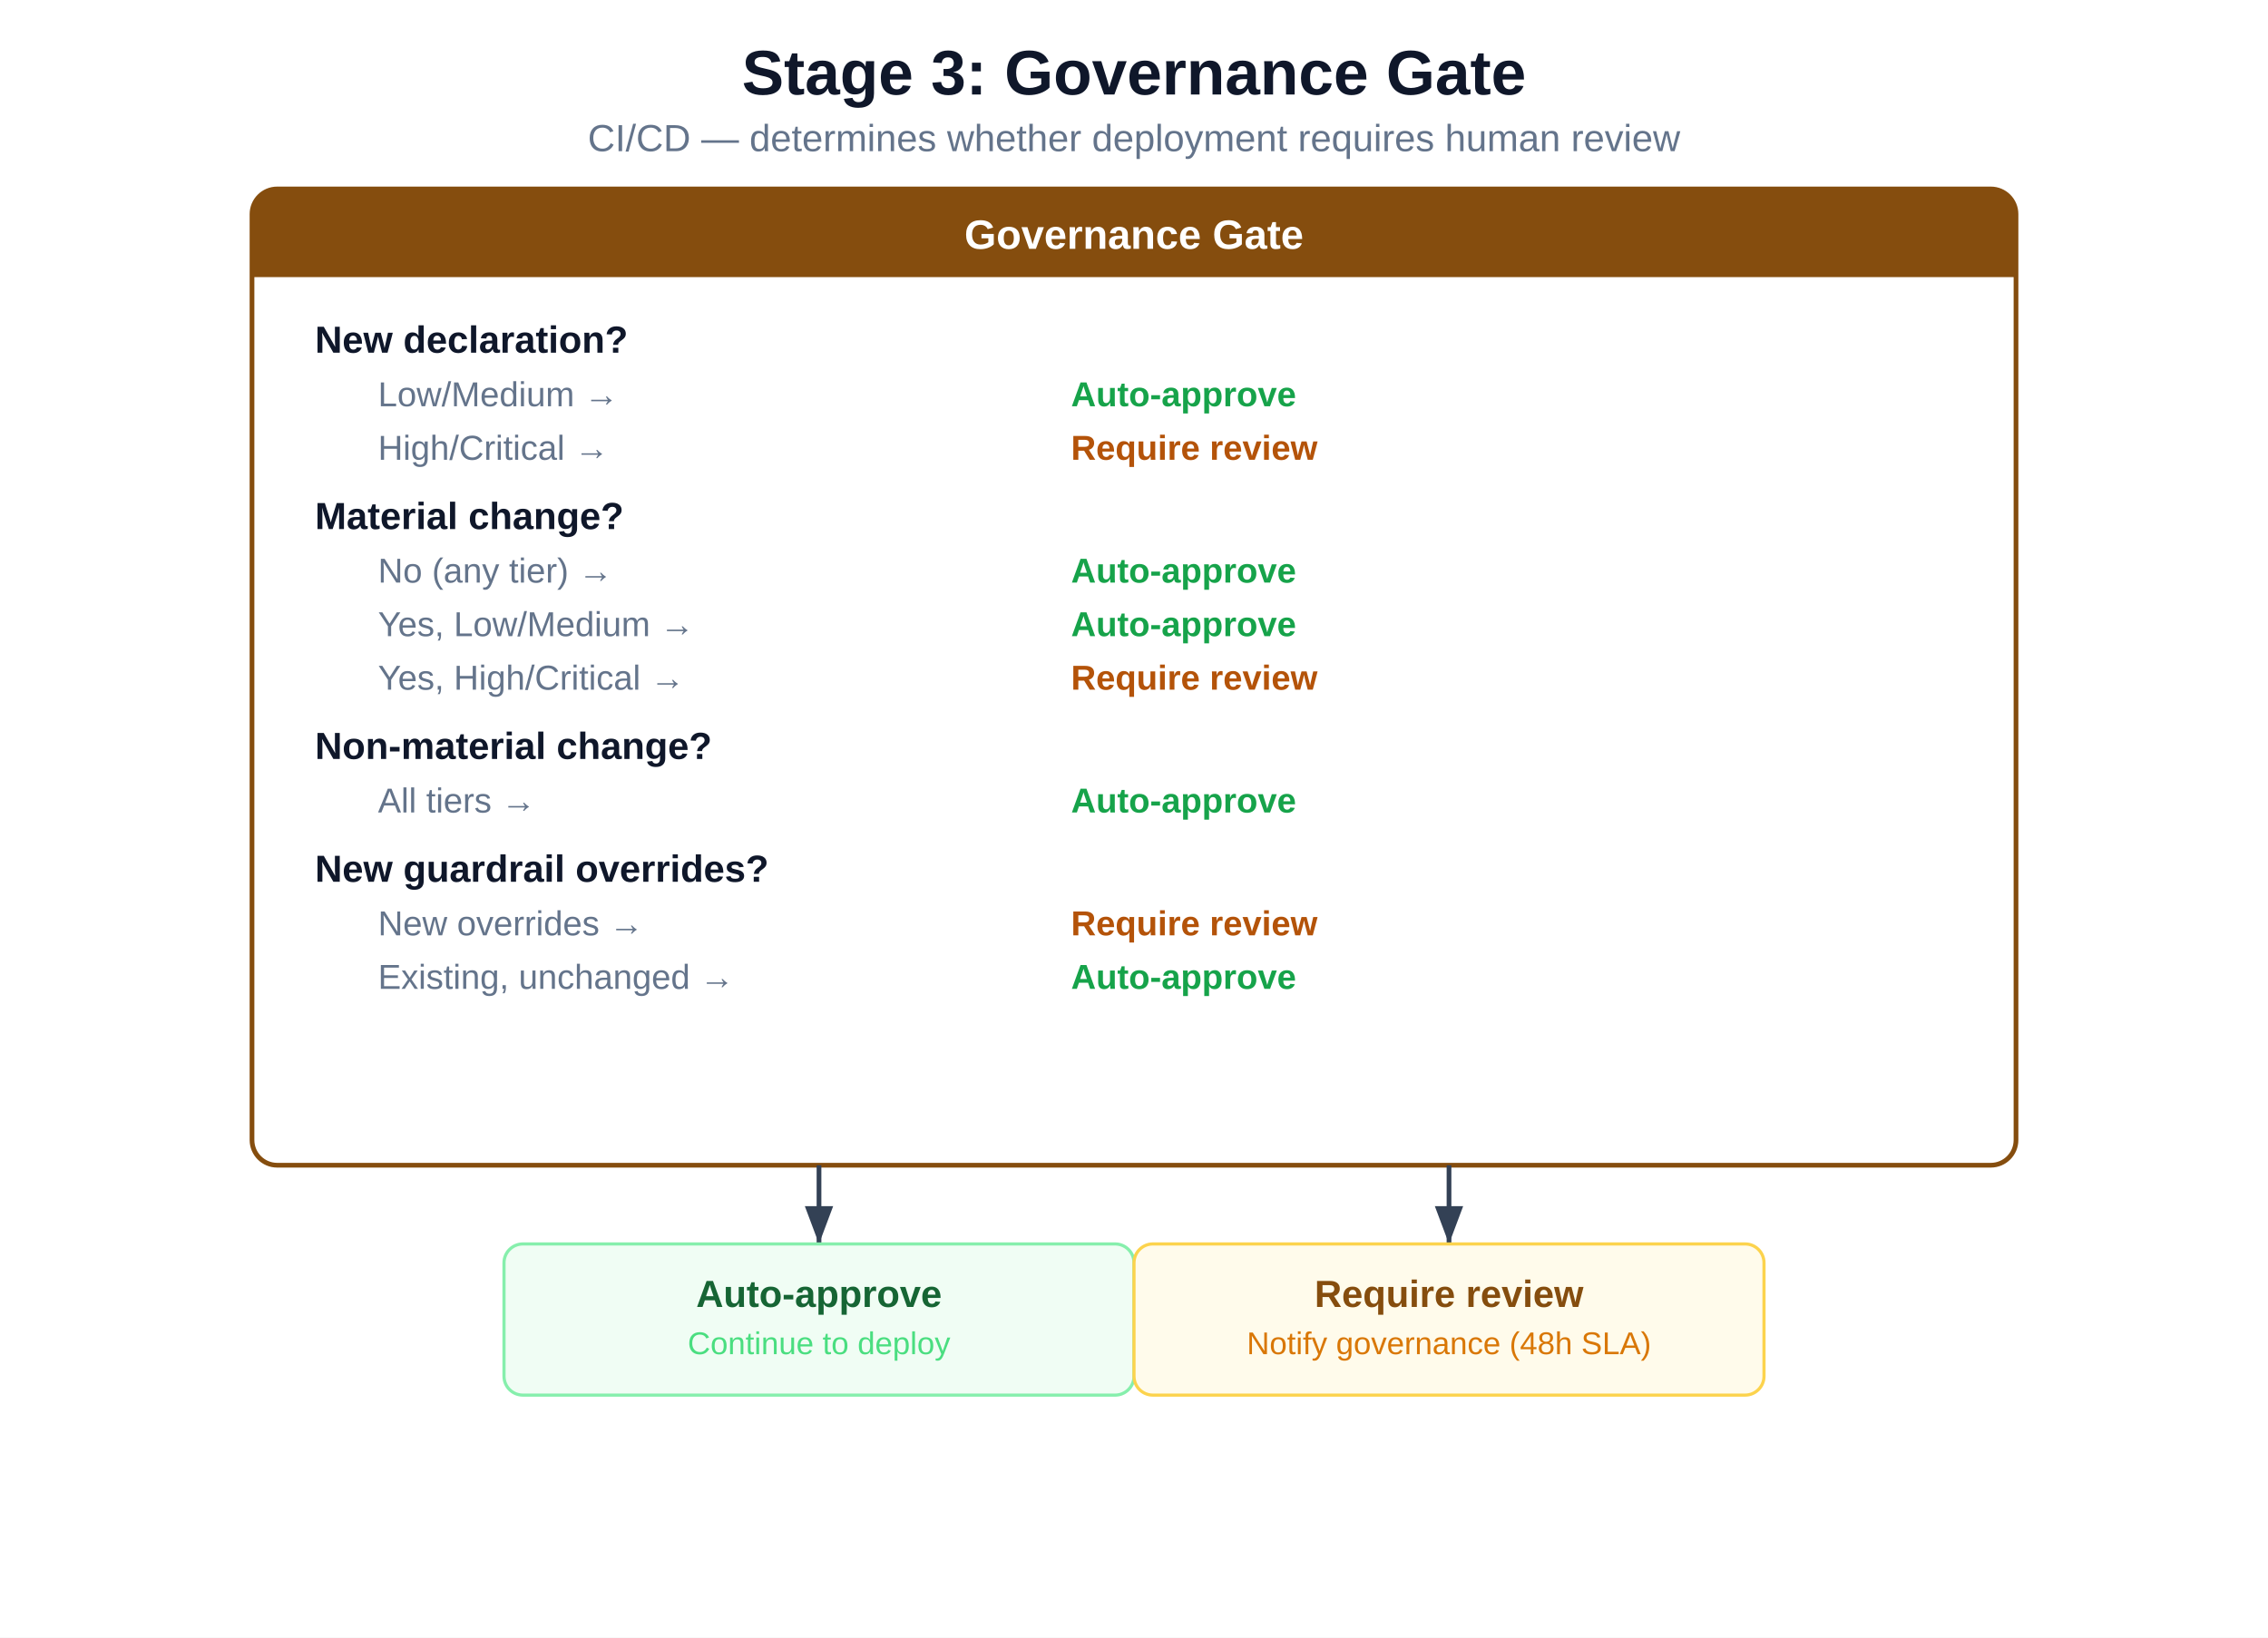
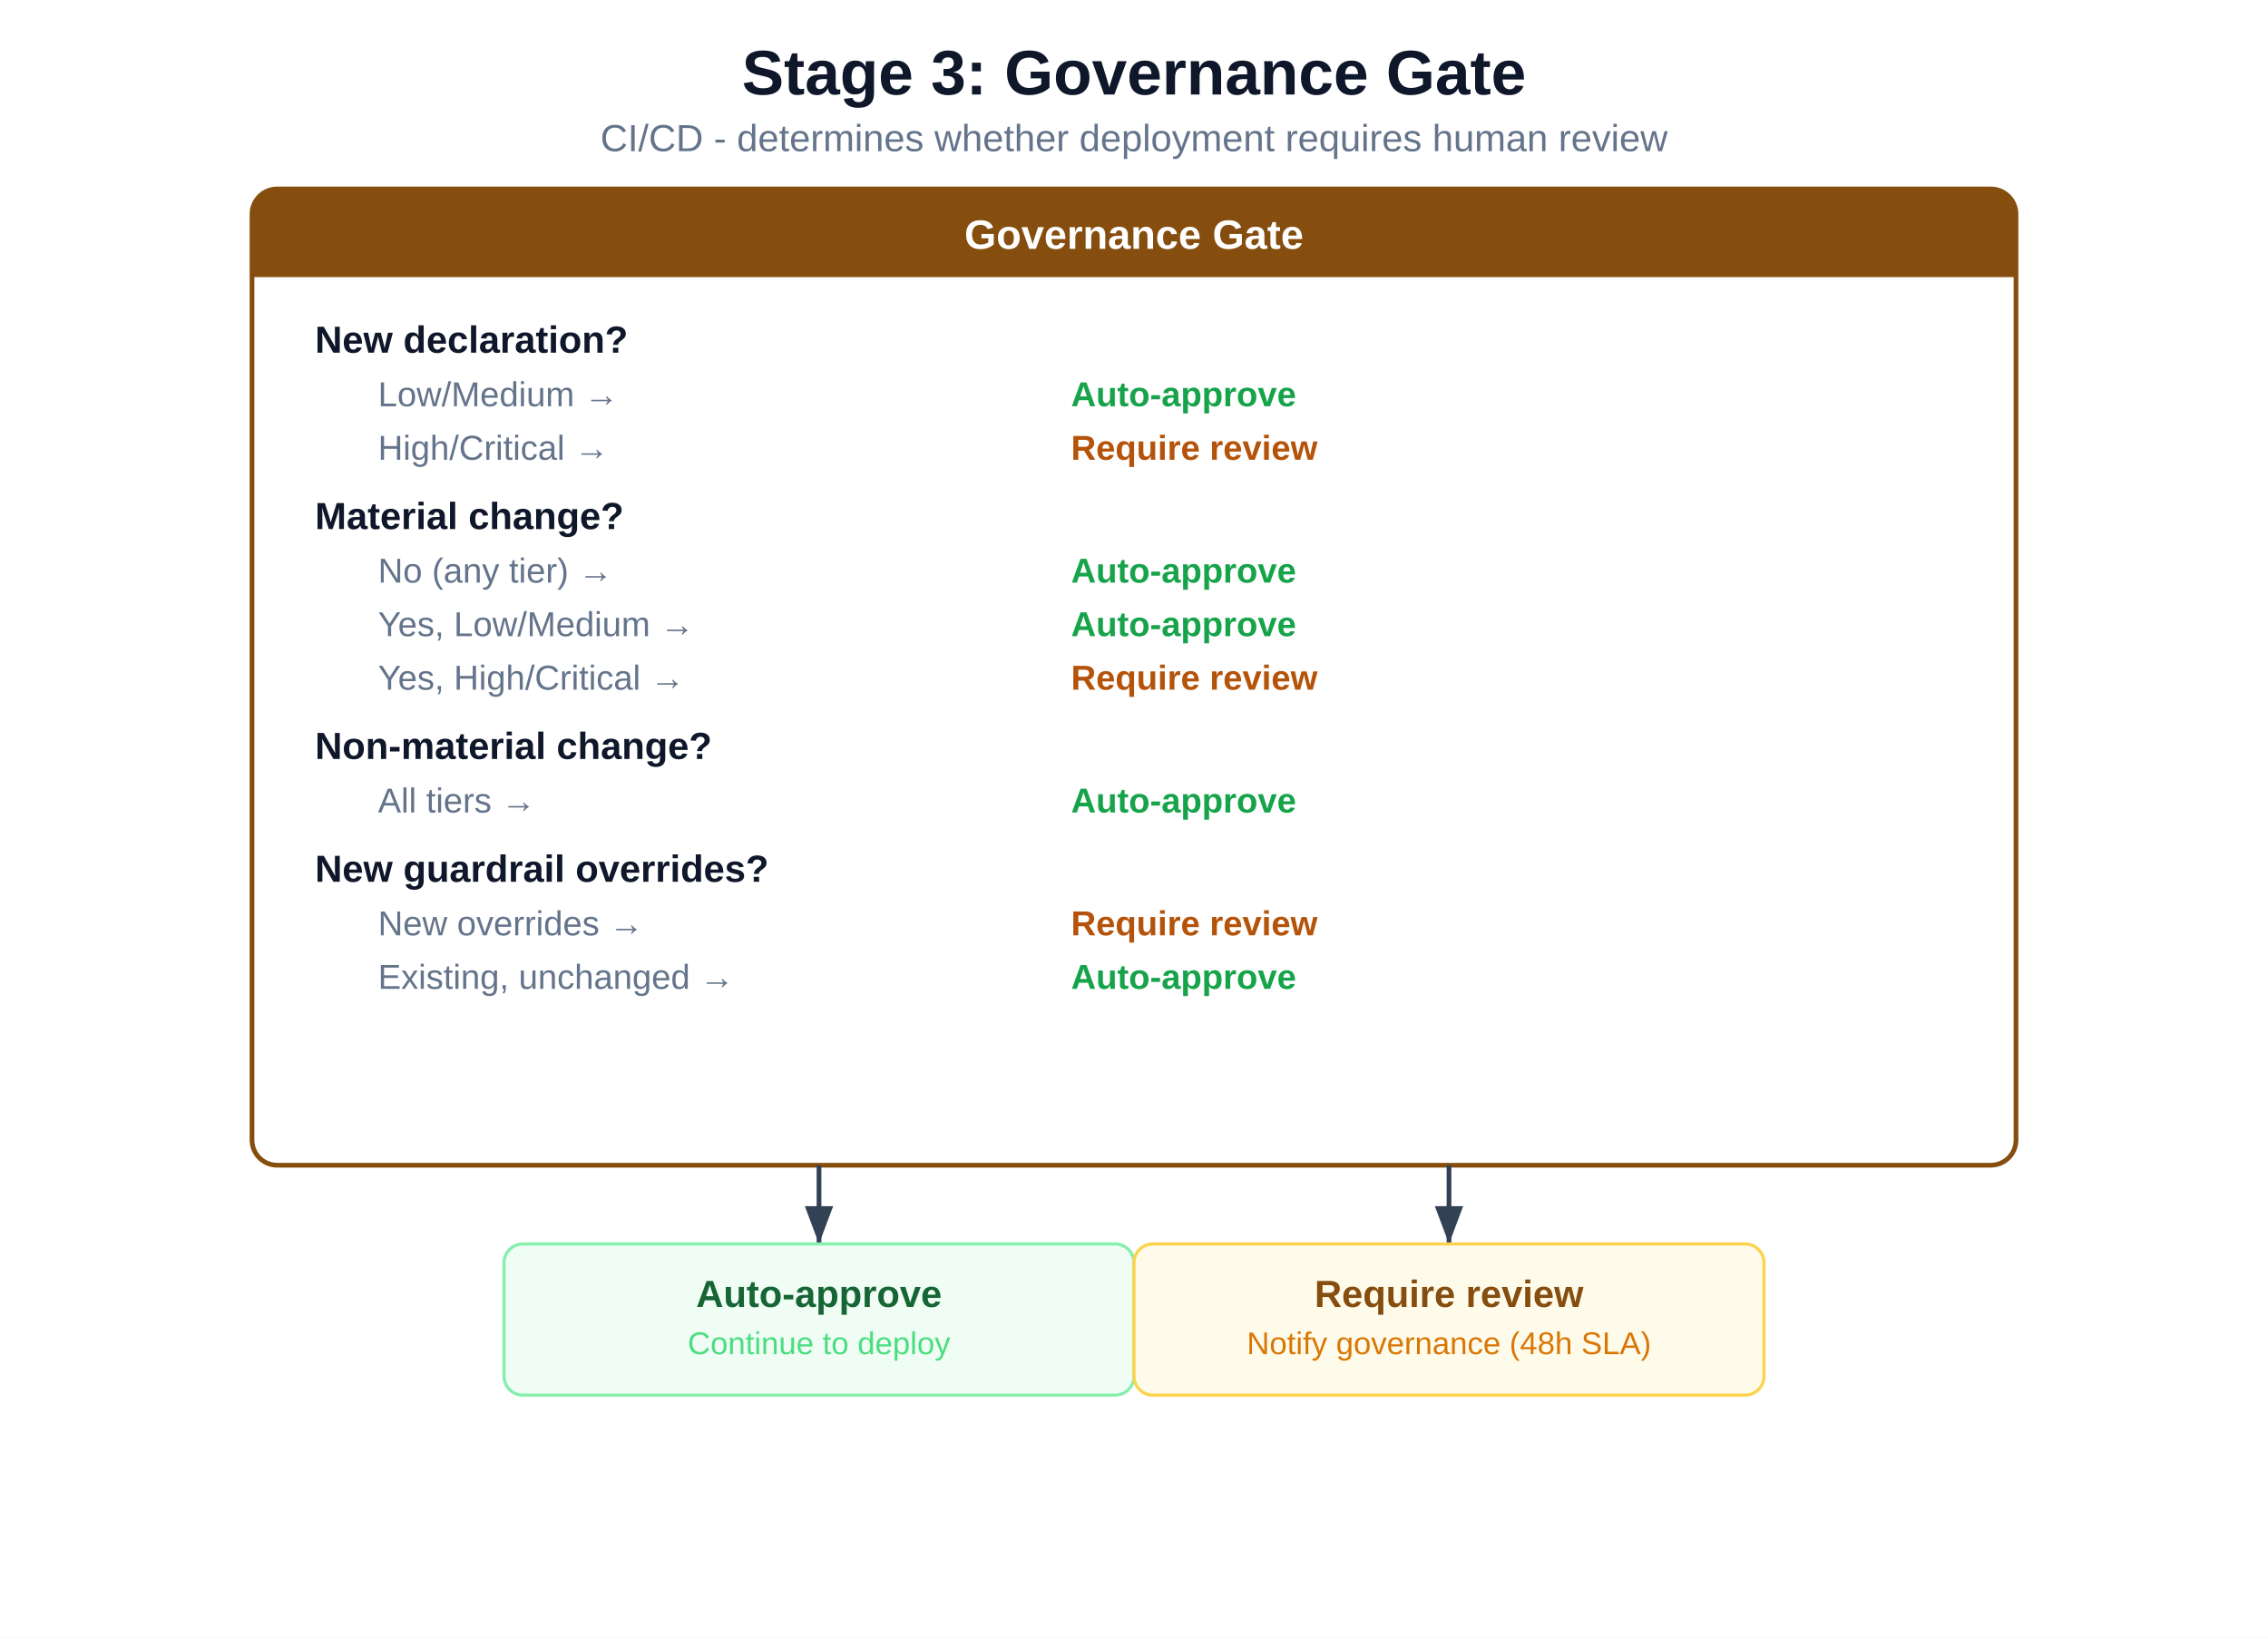
<svg xmlns="http://www.w3.org/2000/svg" width="720" height="520" viewBox="0 0 720 520" font-family="'Segoe UI', Arial, Helvetica, sans-serif">
  <defs>
    <marker id="arrow" markerWidth="8" markerHeight="6" refX="8" refY="3" orient="auto">
      <path d="M0,0 L8,3 L0,6 Z" fill="#334155" />
    </marker>
    <marker id="arrow-green" markerWidth="8" markerHeight="6" refX="8" refY="3" orient="auto">
      <path d="M0,0 L8,3 L0,6 Z" fill="#16a34a" />
    </marker>
    <marker id="arrow-red" markerWidth="8" markerHeight="6" refX="8" refY="3" orient="auto">
      <path d="M0,0 L8,3 L0,6 Z" fill="#dc2626" />
    </marker>
    <marker id="arrow-blue" markerWidth="8" markerHeight="6" refX="8" refY="3" orient="auto">
      <path d="M0,0 L8,3 L0,6 Z" fill="#1e40af" />
    </marker>
    <marker id="arrow-amber" markerWidth="8" markerHeight="6" refX="8" refY="3" orient="auto">
      <path d="M0,0 L8,3 L0,6 Z" fill="#b45309" />
    </marker>
  </defs>
  <rect width="720" height="520" fill="#ffffff" />
  <text x="360" y="30" text-anchor="middle" font-size="20" font-weight="700" fill="#0f172a">Stage 3: Governance Gate</text>
-   <text x="360" y="48" text-anchor="middle" font-size="12" fill="#64748b">CI/CD — determines whether deployment requires human review</text>
+   <text x="360" y="48" text-anchor="middle" font-size="12" fill="#64748b">CI/CD - determines whether deployment requires human review</text>
  <rect x="80" y="60" width="560" height="310" rx="8" fill="#ffffff" stroke="#854d0e" stroke-width="1.5" />
  <path d="M88,60 L632,60 Q640,60 640,68 L640,88 L80,88 L80,68 Q80,60 88,60 Z" fill="#854d0e" />
  <text x="360" y="79" text-anchor="middle" font-size="13" font-weight="700" fill="#ffffff">Governance Gate</text>
  <text x="100" y="112" text-anchor="start" font-size="12" font-weight="700" fill="#0f172a">New declaration?</text>
  <text x="120" y="129" text-anchor="start" font-size="11" font-weight="400" fill="#64748b">Low/Medium →</text>
  <text x="340" y="129" text-anchor="start" font-size="11" font-weight="600" fill="#16a34a">Auto-approve</text>
  <text x="120" y="146" text-anchor="start" font-size="11" font-weight="400" fill="#64748b">High/Critical →</text>
  <text x="340" y="146" text-anchor="start" font-size="11" font-weight="600" fill="#b45309">Require review</text>
  <text x="100" y="168" text-anchor="start" font-size="12" font-weight="700" fill="#0f172a">Material change?</text>
  <text x="120" y="185" text-anchor="start" font-size="11" font-weight="400" fill="#64748b">No (any tier) →</text>
  <text x="340" y="185" text-anchor="start" font-size="11" font-weight="600" fill="#16a34a">Auto-approve</text>
  <text x="120" y="202" text-anchor="start" font-size="11" font-weight="400" fill="#64748b">Yes, Low/Medium →</text>
  <text x="340" y="202" text-anchor="start" font-size="11" font-weight="600" fill="#16a34a">Auto-approve</text>
  <text x="120" y="219" text-anchor="start" font-size="11" font-weight="400" fill="#64748b">Yes, High/Critical →</text>
  <text x="340" y="219" text-anchor="start" font-size="11" font-weight="600" fill="#b45309">Require review</text>
  <text x="100" y="241" text-anchor="start" font-size="12" font-weight="700" fill="#0f172a">Non-material change?</text>
  <text x="120" y="258" text-anchor="start" font-size="11" font-weight="400" fill="#64748b">All tiers →</text>
  <text x="340" y="258" text-anchor="start" font-size="11" font-weight="600" fill="#16a34a">Auto-approve</text>
  <text x="100" y="280" text-anchor="start" font-size="12" font-weight="700" fill="#0f172a">New guardrail overrides?</text>
  <text x="120" y="297" text-anchor="start" font-size="11" font-weight="400" fill="#64748b">New overrides →</text>
  <text x="340" y="297" text-anchor="start" font-size="11" font-weight="600" fill="#b45309">Require review</text>
  <text x="120" y="314" text-anchor="start" font-size="11" font-weight="400" fill="#64748b">Existing, unchanged →</text>
  <text x="340" y="314" text-anchor="start" font-size="11" font-weight="600" fill="#16a34a">Auto-approve</text>
  <line x1="260" y1="370" x2="260" y2="395" stroke="#334155" stroke-width="1.5" marker-end="url(#arrow)" />
  <rect x="160" y="395" width="200" height="48" rx="6" fill="#f0fdf4" stroke="#86efac" stroke-width="1" />
  <text x="260" y="415" text-anchor="middle" font-size="12" font-weight="700" fill="#166534">Auto-approve</text>
  <text x="260" y="430" text-anchor="middle" font-size="10" font-weight="400" fill="#4ade80">Continue to deploy</text>
  <line x1="460" y1="370" x2="460" y2="395" stroke="#334155" stroke-width="1.5" marker-end="url(#arrow)" />
  <rect x="360" y="395" width="200" height="48" rx="6" fill="#fffbeb" stroke="#fcd34d" stroke-width="1" />
  <text x="460" y="415" text-anchor="middle" font-size="12" font-weight="700" fill="#854d0e">Require review</text>
  <text x="460" y="430" text-anchor="middle" font-size="10" font-weight="400" fill="#d97706">Notify governance (48h SLA)</text>
</svg>
